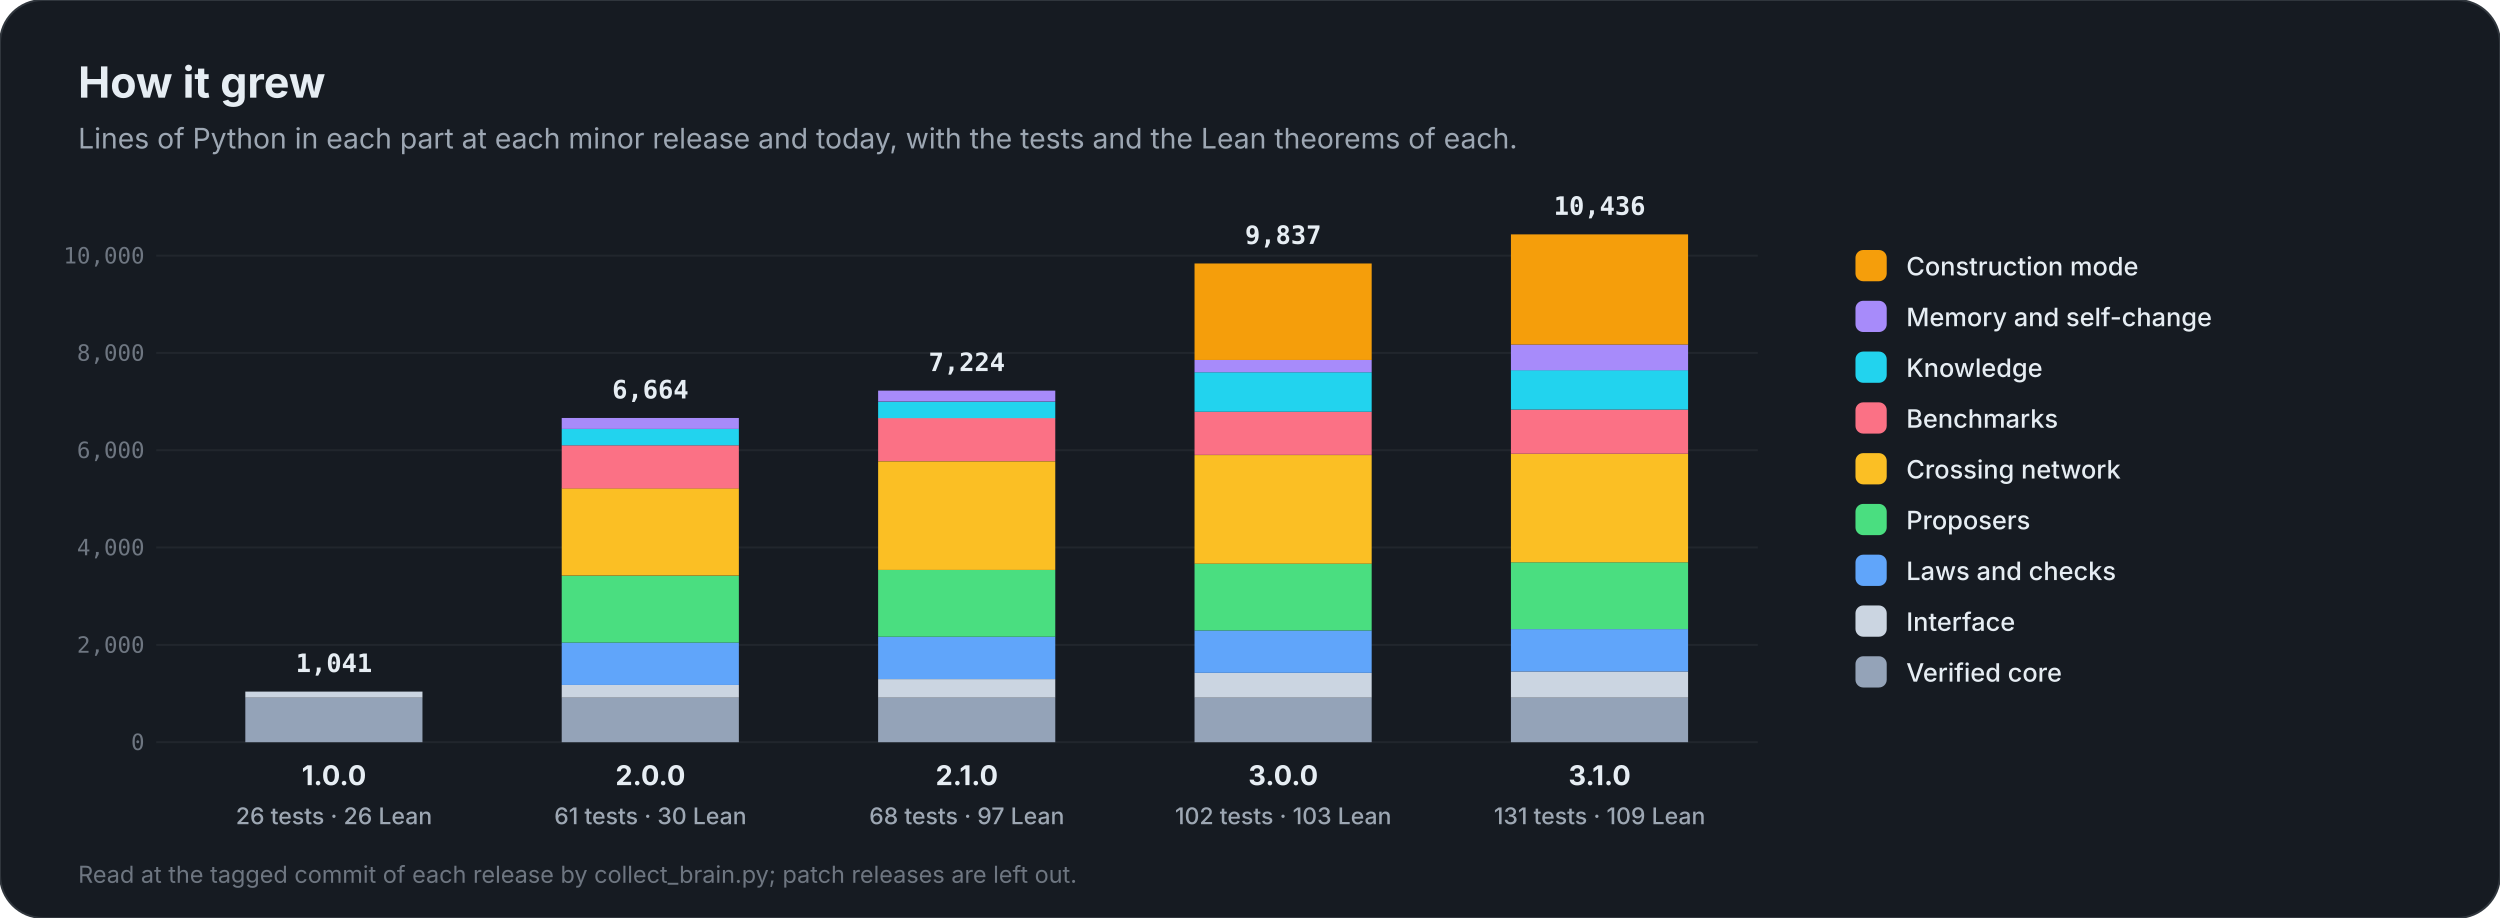
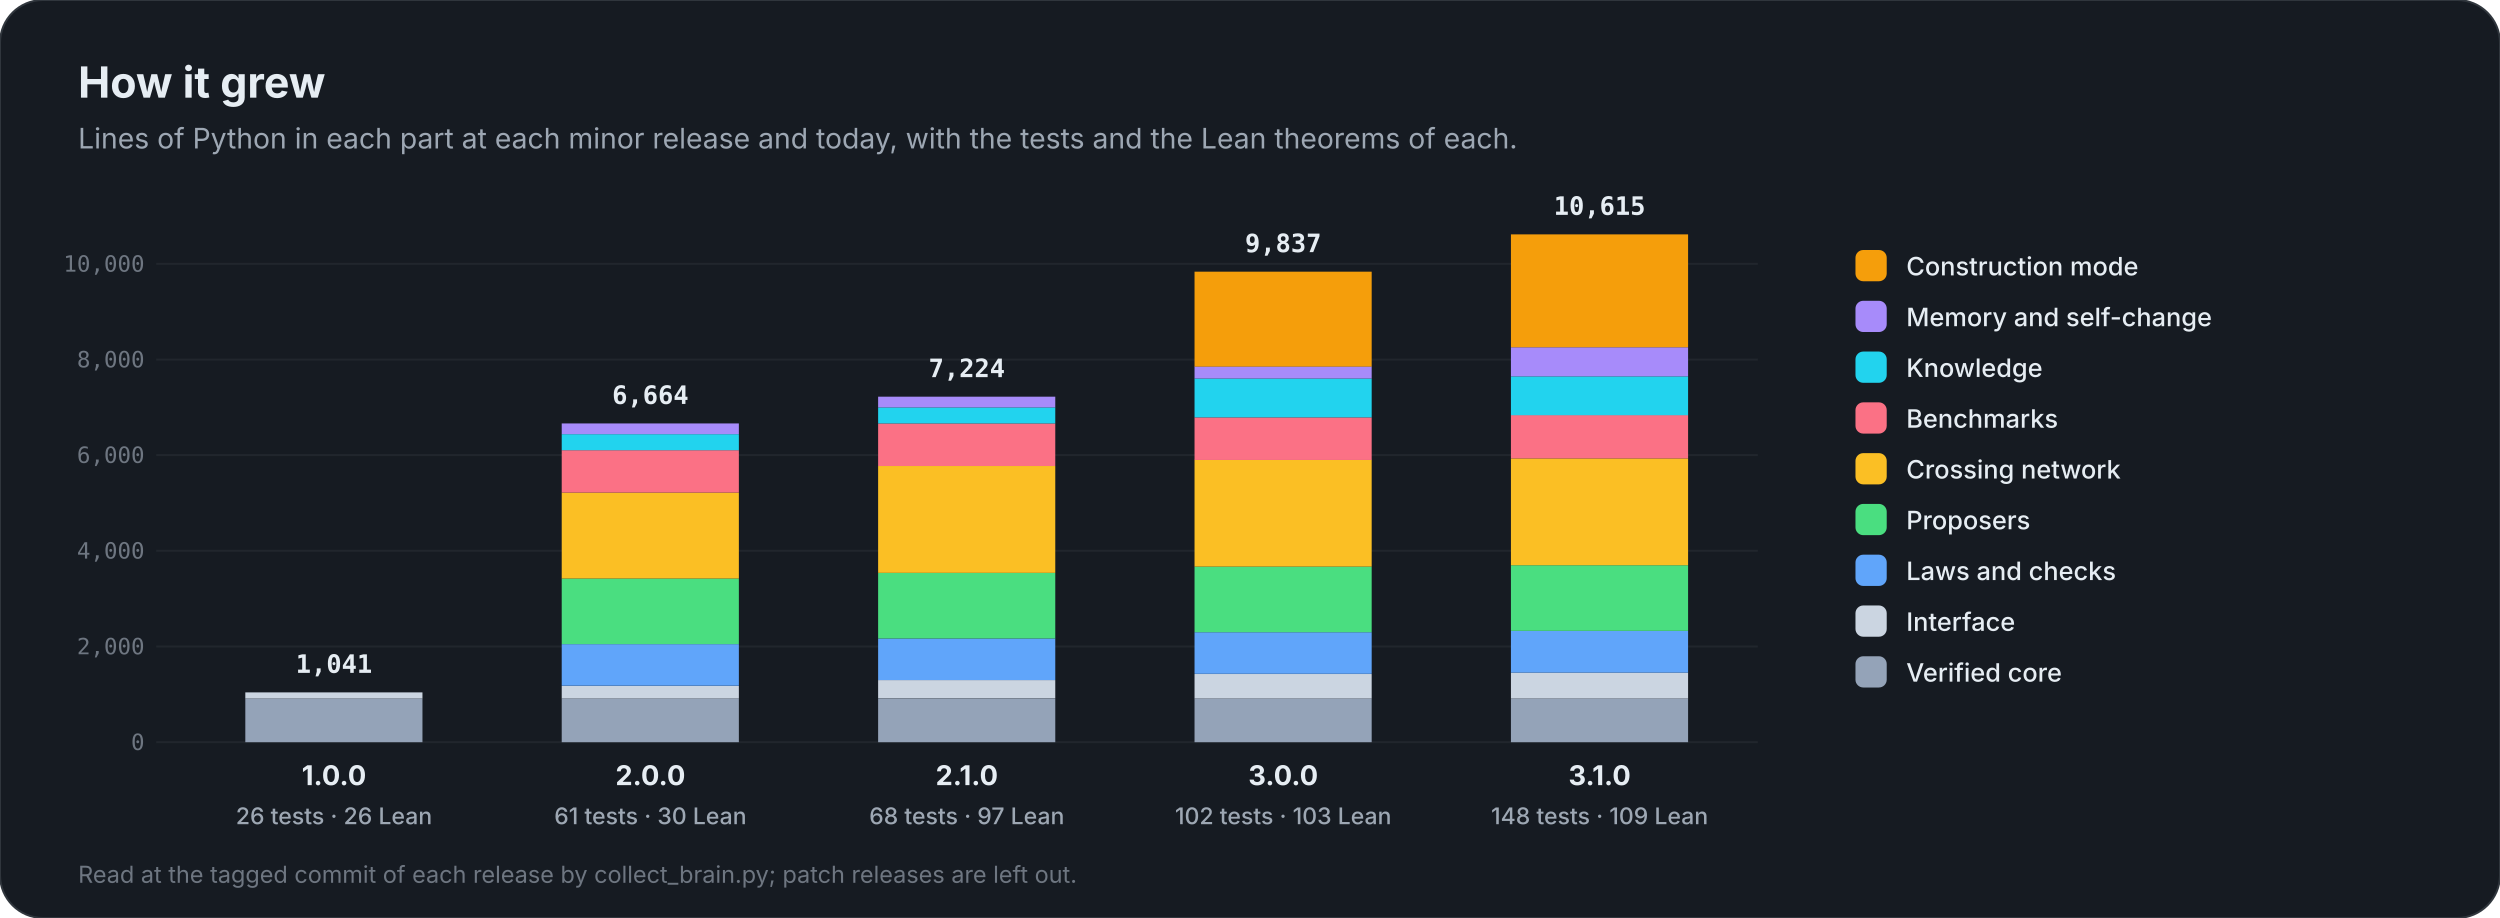
<svg xmlns="http://www.w3.org/2000/svg" viewBox="0 0 1280 470" width="1280" height="470" role="img" aria-label="How Anaxia grew, release by release">
  <rect width="1280" height="470" rx="22" fill="#161b22" stroke="#30363d" />
  <text x="40.0" y="50.0" font-family="Inter, 'Segoe UI', Roboto, Helvetica, Arial, sans-serif" font-size="22" font-weight="700" fill="#e6edf3" text-anchor="start">How it grew</text>
  <text x="40.0" y="76.0" font-family="Inter, 'Segoe UI', Roboto, Helvetica, Arial, sans-serif" font-size="14.5" font-weight="400" fill="#9da7b3" text-anchor="start">Lines of Python in each part at each minor release and today, with the tests and the Lean theorems of each.</text>
  <line x1="80" y1="380.0" x2="900" y2="380.0" stroke="#21262d" />
  <text x="74.0" y="384.0" font-family="'JetBrains Mono', 'SFMono-Regular', Menlo, Consolas, monospace" font-size="11.5" font-weight="500" fill="#6e7681" text-anchor="end">0</text>
-   <line x1="80" y1="330.2" x2="900" y2="330.2" stroke="#21262d" />
-   <text x="74.0" y="334.2" font-family="'JetBrains Mono', 'SFMono-Regular', Menlo, Consolas, monospace" font-size="11.5" font-weight="500" fill="#6e7681" text-anchor="end">2,000</text>
-   <line x1="80" y1="280.3" x2="900" y2="280.3" stroke="#21262d" />
-   <text x="74.0" y="284.3" font-family="'JetBrains Mono', 'SFMono-Regular', Menlo, Consolas, monospace" font-size="11.5" font-weight="500" fill="#6e7681" text-anchor="end">4,000</text>
-   <line x1="80" y1="230.5" x2="900" y2="230.5" stroke="#21262d" />
-   <text x="74.0" y="234.5" font-family="'JetBrains Mono', 'SFMono-Regular', Menlo, Consolas, monospace" font-size="11.5" font-weight="500" fill="#6e7681" text-anchor="end">6,000</text>
-   <line x1="80" y1="180.7" x2="900" y2="180.7" stroke="#21262d" />
-   <text x="74.0" y="184.7" font-family="'JetBrains Mono', 'SFMono-Regular', Menlo, Consolas, monospace" font-size="11.5" font-weight="500" fill="#6e7681" text-anchor="end">8,000</text>
-   <line x1="80" y1="130.9" x2="900" y2="130.9" stroke="#21262d" />
-   <text x="74.0" y="134.9" font-family="'JetBrains Mono', 'SFMono-Regular', Menlo, Consolas, monospace" font-size="11.5" font-weight="500" fill="#6e7681" text-anchor="end">10,000</text>
-   <rect x="125.6" y="357.2" width="90.7" height="22.8" fill="#94a3b8" />
-   <rect x="125.6" y="354.1" width="90.7" height="3.1" fill="#cbd5e1" />
-   <text x="171.0" y="344.1" font-family="'JetBrains Mono', 'SFMono-Regular', Menlo, Consolas, monospace" font-size="13" font-weight="700" fill="#e6edf3" text-anchor="middle">1,041</text>
+   <line x1="80" y1="331.0" x2="900" y2="331.0" stroke="#21262d" />
+   <text x="74.0" y="335.0" font-family="'JetBrains Mono', 'SFMono-Regular', Menlo, Consolas, monospace" font-size="11.5" font-weight="500" fill="#6e7681" text-anchor="end">2,000</text>
+   <line x1="80" y1="282.0" x2="900" y2="282.0" stroke="#21262d" />
+   <text x="74.0" y="286.0" font-family="'JetBrains Mono', 'SFMono-Regular', Menlo, Consolas, monospace" font-size="11.5" font-weight="500" fill="#6e7681" text-anchor="end">4,000</text>
+   <line x1="80" y1="233.0" x2="900" y2="233.0" stroke="#21262d" />
+   <text x="74.0" y="237.0" font-family="'JetBrains Mono', 'SFMono-Regular', Menlo, Consolas, monospace" font-size="11.5" font-weight="500" fill="#6e7681" text-anchor="end">6,000</text>
+   <line x1="80" y1="184.1" x2="900" y2="184.1" stroke="#21262d" />
+   <text x="74.0" y="188.1" font-family="'JetBrains Mono', 'SFMono-Regular', Menlo, Consolas, monospace" font-size="11.5" font-weight="500" fill="#6e7681" text-anchor="end">8,000</text>
+   <line x1="80" y1="135.1" x2="900" y2="135.1" stroke="#21262d" />
+   <text x="74.0" y="139.1" font-family="'JetBrains Mono', 'SFMono-Regular', Menlo, Consolas, monospace" font-size="11.5" font-weight="500" fill="#6e7681" text-anchor="end">10,000</text>
+   <rect x="125.6" y="357.6" width="90.7" height="22.4" fill="#94a3b8" />
+   <rect x="125.6" y="354.5" width="90.7" height="3.1" fill="#cbd5e1" />
+   <text x="171.0" y="344.5" font-family="'JetBrains Mono', 'SFMono-Regular', Menlo, Consolas, monospace" font-size="13" font-weight="700" fill="#e6edf3" text-anchor="middle">1,041</text>
  <text x="171.0" y="402.0" font-family="Inter, 'Segoe UI', Roboto, Helvetica, Arial, sans-serif" font-size="14" font-weight="700" fill="#e6edf3" text-anchor="middle">1.0.0</text>
  <text x="171.0" y="422.0" font-family="Inter, 'Segoe UI', Roboto, Helvetica, Arial, sans-serif" font-size="11.8" font-weight="500" fill="#9da7b3" text-anchor="middle">26 tests · 26 Lean</text>
-   <rect x="287.6" y="357.2" width="90.7" height="22.8" fill="#94a3b8" />
-   <rect x="287.6" y="350.7" width="90.7" height="6.5" fill="#cbd5e1" />
-   <rect x="287.6" y="329.0" width="90.7" height="21.7" fill="#60a5fa" />
-   <rect x="287.6" y="294.8" width="90.7" height="34.2" fill="#4ade80" />
-   <rect x="287.6" y="250.0" width="90.7" height="44.7" fill="#fbbf24" />
-   <rect x="287.6" y="228.0" width="90.7" height="22.1" fill="#fb7185" />
-   <rect x="287.6" y="219.6" width="90.7" height="8.4" fill="#22d3ee" />
-   <rect x="287.6" y="214.0" width="90.7" height="5.6" fill="#a78bfa" />
-   <text x="333.0" y="204.0" font-family="'JetBrains Mono', 'SFMono-Regular', Menlo, Consolas, monospace" font-size="13" font-weight="700" fill="#e6edf3" text-anchor="middle">6,664</text>
+   <rect x="287.6" y="357.6" width="90.7" height="22.4" fill="#94a3b8" />
+   <rect x="287.6" y="351.2" width="90.7" height="6.4" fill="#cbd5e1" />
+   <rect x="287.6" y="329.8" width="90.7" height="21.3" fill="#60a5fa" />
+   <rect x="287.6" y="296.2" width="90.7" height="33.6" fill="#4ade80" />
+   <rect x="287.6" y="252.2" width="90.7" height="44.0" fill="#fbbf24" />
+   <rect x="287.6" y="230.5" width="90.7" height="21.7" fill="#fb7185" />
+   <rect x="287.6" y="222.3" width="90.7" height="8.2" fill="#22d3ee" />
+   <rect x="287.6" y="216.8" width="90.7" height="5.5" fill="#a78bfa" />
+   <text x="333.0" y="206.8" font-family="'JetBrains Mono', 'SFMono-Regular', Menlo, Consolas, monospace" font-size="13" font-weight="700" fill="#e6edf3" text-anchor="middle">6,664</text>
  <text x="333.0" y="402.0" font-family="Inter, 'Segoe UI', Roboto, Helvetica, Arial, sans-serif" font-size="14" font-weight="700" fill="#e6edf3" text-anchor="middle">2.0.0</text>
  <text x="333.0" y="422.0" font-family="Inter, 'Segoe UI', Roboto, Helvetica, Arial, sans-serif" font-size="11.8" font-weight="500" fill="#9da7b3" text-anchor="middle">61 tests · 30 Lean</text>
-   <rect x="449.6" y="357.2" width="90.7" height="22.8" fill="#94a3b8" />
-   <rect x="449.6" y="347.7" width="90.7" height="9.5" fill="#cbd5e1" />
-   <rect x="449.6" y="326.0" width="90.7" height="21.7" fill="#60a5fa" />
-   <rect x="449.6" y="291.8" width="90.7" height="34.2" fill="#4ade80" />
-   <rect x="449.6" y="236.2" width="90.7" height="55.6" fill="#fbbf24" />
-   <rect x="449.6" y="214.0" width="90.7" height="22.1" fill="#fb7185" />
-   <rect x="449.6" y="205.7" width="90.7" height="8.4" fill="#22d3ee" />
-   <rect x="449.6" y="200.0" width="90.7" height="5.6" fill="#a78bfa" />
-   <text x="495.0" y="190.0" font-family="'JetBrains Mono', 'SFMono-Regular', Menlo, Consolas, monospace" font-size="13" font-weight="700" fill="#e6edf3" text-anchor="middle">7,224</text>
+   <rect x="449.6" y="357.6" width="90.7" height="22.4" fill="#94a3b8" />
+   <rect x="449.6" y="348.2" width="90.7" height="9.3" fill="#cbd5e1" />
+   <rect x="449.6" y="326.9" width="90.7" height="21.3" fill="#60a5fa" />
+   <rect x="449.6" y="293.3" width="90.7" height="33.6" fill="#4ade80" />
+   <rect x="449.6" y="238.6" width="90.7" height="54.7" fill="#fbbf24" />
+   <rect x="449.6" y="216.8" width="90.7" height="21.8" fill="#fb7185" />
+   <rect x="449.6" y="208.6" width="90.7" height="8.2" fill="#22d3ee" />
+   <rect x="449.6" y="203.1" width="90.7" height="5.5" fill="#a78bfa" />
+   <text x="495.0" y="193.1" font-family="'JetBrains Mono', 'SFMono-Regular', Menlo, Consolas, monospace" font-size="13" font-weight="700" fill="#e6edf3" text-anchor="middle">7,224</text>
  <text x="495.0" y="402.0" font-family="Inter, 'Segoe UI', Roboto, Helvetica, Arial, sans-serif" font-size="14" font-weight="700" fill="#e6edf3" text-anchor="middle">2.1.0</text>
  <text x="495.0" y="422.0" font-family="Inter, 'Segoe UI', Roboto, Helvetica, Arial, sans-serif" font-size="11.8" font-weight="500" fill="#9da7b3" text-anchor="middle">68 tests · 97 Lean</text>
-   <rect x="611.6" y="357.2" width="90.7" height="22.8" fill="#94a3b8" />
-   <rect x="611.6" y="344.5" width="90.7" height="12.7" fill="#cbd5e1" />
-   <rect x="611.6" y="322.8" width="90.7" height="21.7" fill="#60a5fa" />
-   <rect x="611.6" y="288.6" width="90.7" height="34.2" fill="#4ade80" />
-   <rect x="611.6" y="233.0" width="90.7" height="55.6" fill="#fbbf24" />
-   <rect x="611.6" y="210.8" width="90.7" height="22.1" fill="#fb7185" />
-   <rect x="611.6" y="190.6" width="90.7" height="20.2" fill="#22d3ee" />
-   <rect x="611.6" y="184.3" width="90.7" height="6.3" fill="#a78bfa" />
-   <rect x="611.6" y="134.9" width="90.7" height="49.4" fill="#f59e0b" />
-   <text x="657.0" y="124.9" font-family="'JetBrains Mono', 'SFMono-Regular', Menlo, Consolas, monospace" font-size="13" font-weight="700" fill="#e6edf3" text-anchor="middle">9,837</text>
+   <rect x="611.6" y="357.6" width="90.7" height="22.4" fill="#94a3b8" />
+   <rect x="611.6" y="345.1" width="90.7" height="12.5" fill="#cbd5e1" />
+   <rect x="611.6" y="323.7" width="90.7" height="21.3" fill="#60a5fa" />
+   <rect x="611.6" y="290.1" width="90.7" height="33.6" fill="#4ade80" />
+   <rect x="611.6" y="235.4" width="90.7" height="54.7" fill="#fbbf24" />
+   <rect x="611.6" y="213.7" width="90.7" height="21.8" fill="#fb7185" />
+   <rect x="611.6" y="193.8" width="90.7" height="19.9" fill="#22d3ee" />
+   <rect x="611.6" y="187.6" width="90.7" height="6.2" fill="#a78bfa" />
+   <rect x="611.6" y="139.1" width="90.7" height="48.6" fill="#f59e0b" />
+   <text x="657.0" y="129.1" font-family="'JetBrains Mono', 'SFMono-Regular', Menlo, Consolas, monospace" font-size="13" font-weight="700" fill="#e6edf3" text-anchor="middle">9,837</text>
  <text x="657.0" y="402.0" font-family="Inter, 'Segoe UI', Roboto, Helvetica, Arial, sans-serif" font-size="14" font-weight="700" fill="#e6edf3" text-anchor="middle">3.0.0</text>
  <text x="657.0" y="422.0" font-family="Inter, 'Segoe UI', Roboto, Helvetica, Arial, sans-serif" font-size="11.8" font-weight="500" fill="#9da7b3" text-anchor="middle">102 tests · 103 Lean</text>
-   <rect x="773.6" y="357.2" width="90.7" height="22.8" fill="#94a3b8" />
-   <rect x="773.6" y="343.8" width="90.7" height="13.4" fill="#cbd5e1" />
-   <rect x="773.6" y="322.1" width="90.7" height="21.7" fill="#60a5fa" />
-   <rect x="773.6" y="287.9" width="90.7" height="34.2" fill="#4ade80" />
-   <rect x="773.6" y="232.3" width="90.7" height="55.6" fill="#fbbf24" />
-   <rect x="773.6" y="209.7" width="90.7" height="22.6" fill="#fb7185" />
-   <rect x="773.6" y="189.5" width="90.7" height="20.2" fill="#22d3ee" />
-   <rect x="773.6" y="176.4" width="90.7" height="13.2" fill="#a78bfa" />
-   <rect x="773.6" y="120.0" width="90.7" height="56.4" fill="#f59e0b" />
-   <text x="819.0" y="110.0" font-family="'JetBrains Mono', 'SFMono-Regular', Menlo, Consolas, monospace" font-size="13" font-weight="700" fill="#e6edf3" text-anchor="middle">10,436</text>
+   <rect x="773.6" y="357.6" width="90.7" height="22.4" fill="#94a3b8" />
+   <rect x="773.6" y="344.4" width="90.7" height="13.2" fill="#cbd5e1" />
+   <rect x="773.6" y="323.0" width="90.7" height="21.4" fill="#60a5fa" />
+   <rect x="773.6" y="289.4" width="90.7" height="33.6" fill="#4ade80" />
+   <rect x="773.6" y="234.7" width="90.7" height="54.7" fill="#fbbf24" />
+   <rect x="773.6" y="212.5" width="90.7" height="22.2" fill="#fb7185" />
+   <rect x="773.6" y="192.7" width="90.7" height="19.9" fill="#22d3ee" />
+   <rect x="773.6" y="177.8" width="90.7" height="14.9" fill="#a78bfa" />
+   <rect x="773.6" y="120.0" width="90.7" height="57.8" fill="#f59e0b" />
+   <text x="819.0" y="110.0" font-family="'JetBrains Mono', 'SFMono-Regular', Menlo, Consolas, monospace" font-size="13" font-weight="700" fill="#e6edf3" text-anchor="middle">10,615</text>
  <text x="819.0" y="402.0" font-family="Inter, 'Segoe UI', Roboto, Helvetica, Arial, sans-serif" font-size="14" font-weight="700" fill="#e6edf3" text-anchor="middle">3.1.0</text>
-   <text x="819.0" y="422.0" font-family="Inter, 'Segoe UI', Roboto, Helvetica, Arial, sans-serif" font-size="11.8" font-weight="500" fill="#9da7b3" text-anchor="middle">131 tests · 109 Lean</text>
+   <text x="819.0" y="422.0" font-family="Inter, 'Segoe UI', Roboto, Helvetica, Arial, sans-serif" font-size="11.8" font-weight="500" fill="#9da7b3" text-anchor="middle">148 tests · 109 Lean</text>
  <rect x="950" y="128" width="16" height="16" rx="4" fill="#f59e0b" />
  <text x="976.0" y="141.0" font-family="Inter, 'Segoe UI', Roboto, Helvetica, Arial, sans-serif" font-size="13" font-weight="500" fill="#e6edf3" text-anchor="start">Construction mode</text>
  <rect x="950" y="154" width="16" height="16" rx="4" fill="#a78bfa" />
  <text x="976.0" y="167.0" font-family="Inter, 'Segoe UI', Roboto, Helvetica, Arial, sans-serif" font-size="13" font-weight="500" fill="#e6edf3" text-anchor="start">Memory and self-change</text>
  <rect x="950" y="180" width="16" height="16" rx="4" fill="#22d3ee" />
  <text x="976.0" y="193.0" font-family="Inter, 'Segoe UI', Roboto, Helvetica, Arial, sans-serif" font-size="13" font-weight="500" fill="#e6edf3" text-anchor="start">Knowledge</text>
  <rect x="950" y="206" width="16" height="16" rx="4" fill="#fb7185" />
  <text x="976.0" y="219.0" font-family="Inter, 'Segoe UI', Roboto, Helvetica, Arial, sans-serif" font-size="13" font-weight="500" fill="#e6edf3" text-anchor="start">Benchmarks</text>
  <rect x="950" y="232" width="16" height="16" rx="4" fill="#fbbf24" />
  <text x="976.0" y="245.0" font-family="Inter, 'Segoe UI', Roboto, Helvetica, Arial, sans-serif" font-size="13" font-weight="500" fill="#e6edf3" text-anchor="start">Crossing network</text>
  <rect x="950" y="258" width="16" height="16" rx="4" fill="#4ade80" />
  <text x="976.0" y="271.0" font-family="Inter, 'Segoe UI', Roboto, Helvetica, Arial, sans-serif" font-size="13" font-weight="500" fill="#e6edf3" text-anchor="start">Proposers</text>
  <rect x="950" y="284" width="16" height="16" rx="4" fill="#60a5fa" />
  <text x="976.0" y="297.0" font-family="Inter, 'Segoe UI', Roboto, Helvetica, Arial, sans-serif" font-size="13" font-weight="500" fill="#e6edf3" text-anchor="start">Laws and checks</text>
  <rect x="950" y="310" width="16" height="16" rx="4" fill="#cbd5e1" />
  <text x="976.0" y="323.0" font-family="Inter, 'Segoe UI', Roboto, Helvetica, Arial, sans-serif" font-size="13" font-weight="500" fill="#e6edf3" text-anchor="start">Interface</text>
  <rect x="950" y="336" width="16" height="16" rx="4" fill="#94a3b8" />
  <text x="976.0" y="349.0" font-family="Inter, 'Segoe UI', Roboto, Helvetica, Arial, sans-serif" font-size="13" font-weight="500" fill="#e6edf3" text-anchor="start">Verified core</text>
  <text x="40.0" y="452.0" font-family="Inter, 'Segoe UI', Roboto, Helvetica, Arial, sans-serif" font-size="12" font-weight="400" fill="#6e7681" text-anchor="start">Read at the tagged commit of each release by collect_brain.py; patch releases are left out.</text>
</svg>
